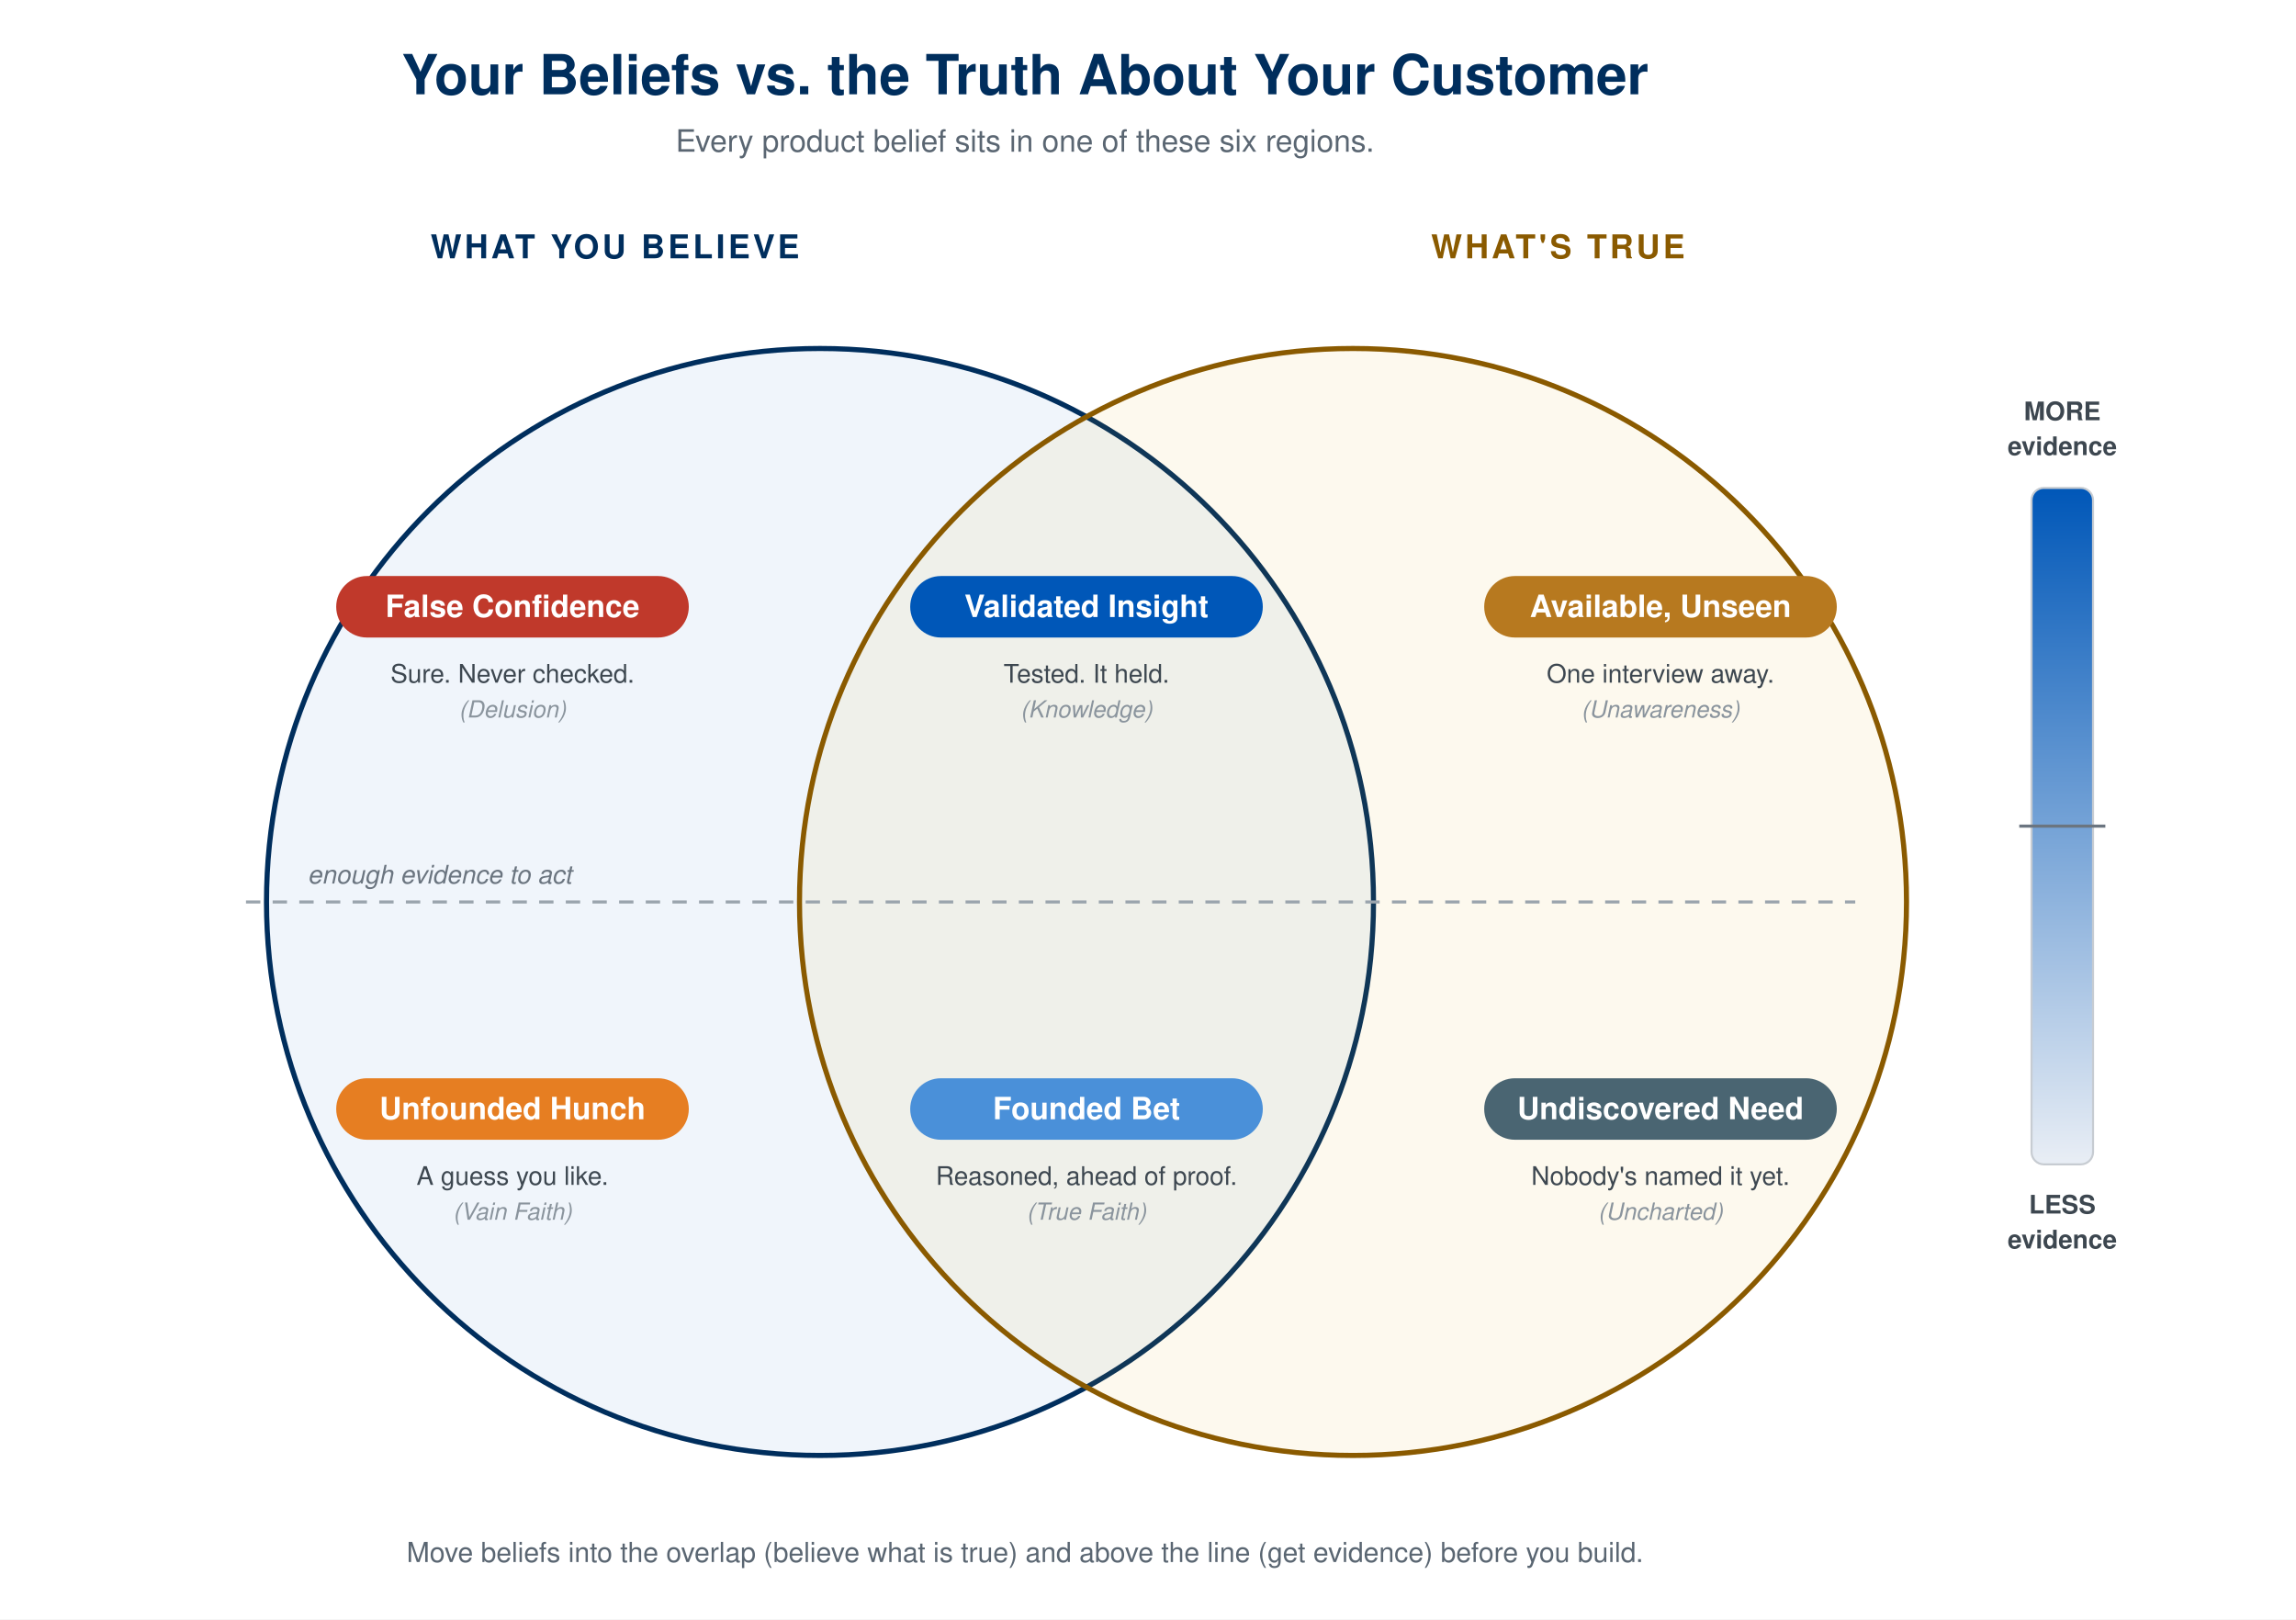
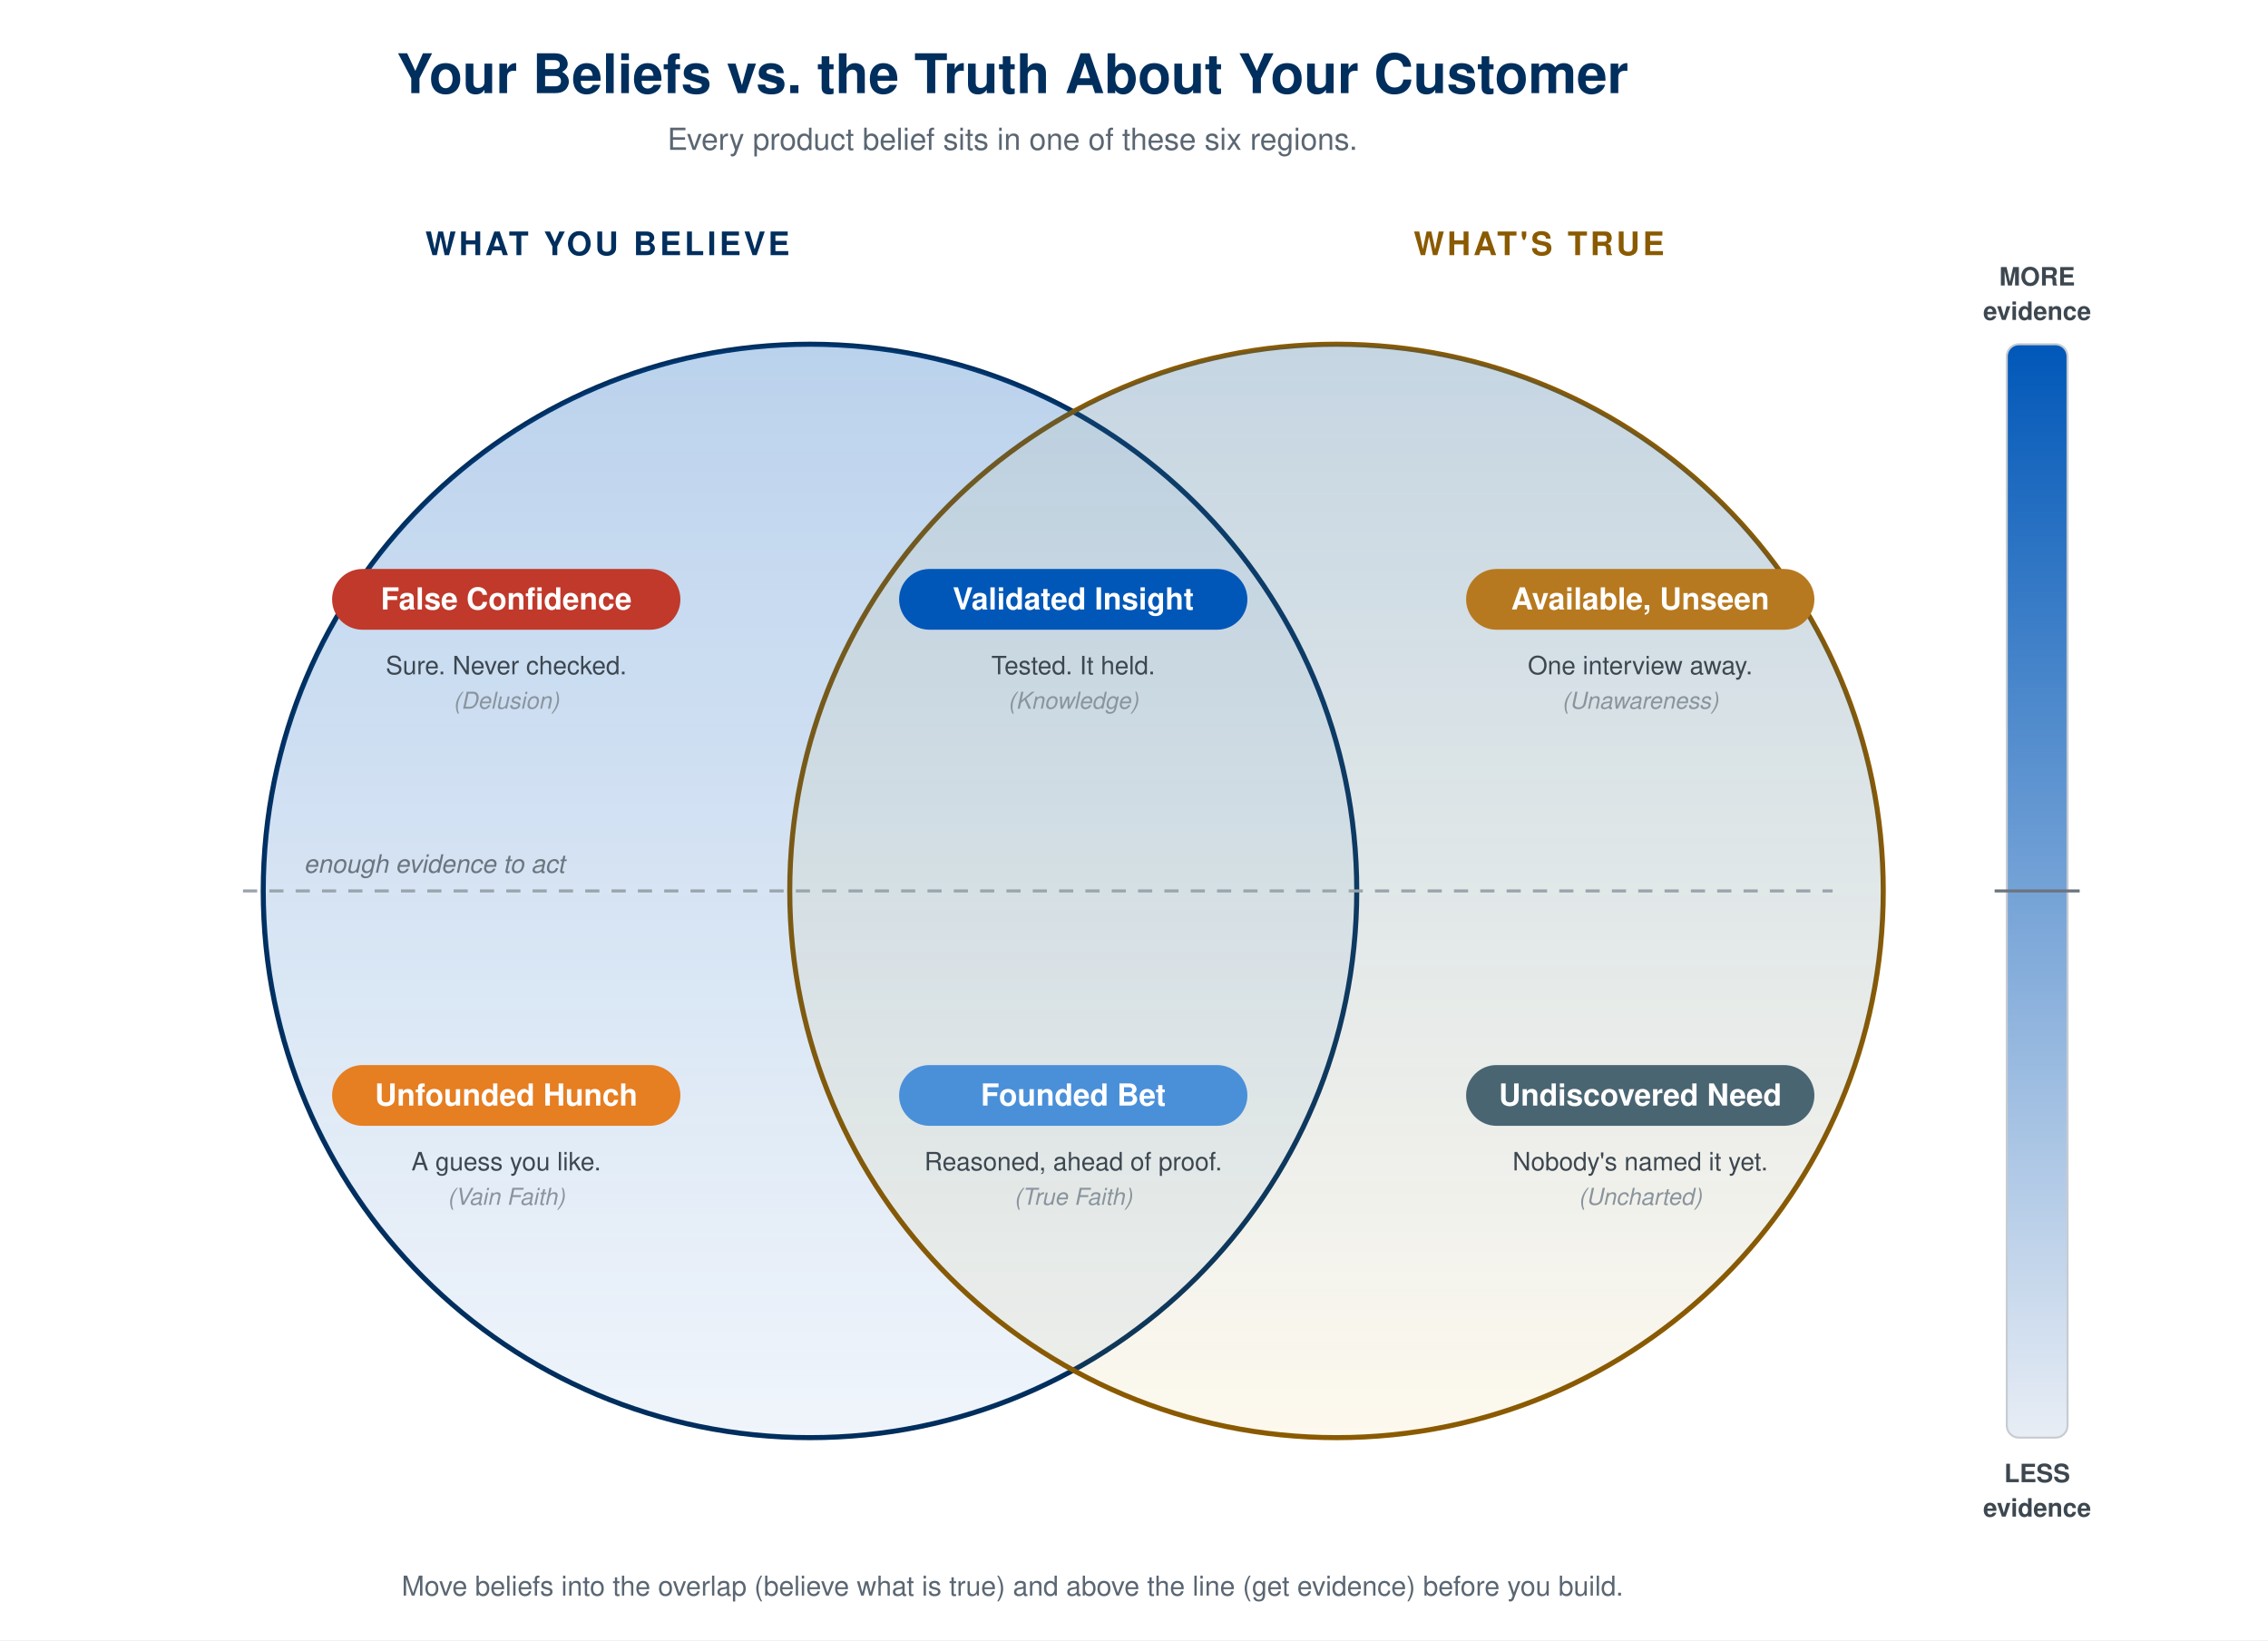
- <svg xmlns="http://www.w3.org/2000/svg" viewBox="0 0 1120 790" font-family="Helvetica, Arial, sans-serif">
+ <svg xmlns="http://www.w3.org/2000/svg" viewBox="0 0 1120 810" font-family="Helvetica, Arial, sans-serif">
  <defs>
    <linearGradient id="evScale" x1="0" y1="0" x2="0" y2="1">
      <stop offset="0" stop-color="#0057B8" />
      <stop offset="1" stop-color="#e9eef5" />
    </linearGradient>
+     <linearGradient id="evWash" x1="0" y1="170" x2="0" y2="710" gradientUnits="userSpaceOnUse">
+       <stop offset="0" stop-color="#0057B8" stop-opacity="0.22" />
+       <stop offset="1" stop-color="#0057B8" stop-opacity="0" />
+     </linearGradient>
+     <clipPath id="bothCircles">
+       <circle cx="400" cy="440" r="270" />
+       <circle cx="660" cy="440" r="270" />
+     </clipPath>
  </defs>
-   <rect x="0" y="0" width="1120" height="790" fill="#ffffff" />
+   <rect x="0" y="0" width="1120" height="810" fill="#ffffff" />
  <text x="500" y="46" text-anchor="middle" font-size="27" font-weight="700" fill="#002E5D">Your Beliefs vs. the Truth About Your Customer</text>
  <text x="500" y="74" text-anchor="middle" font-size="15" fill="#5a6672">Every product belief sits in one of these six regions.</text>
  <text x="300" y="126" text-anchor="middle" font-size="16" font-weight="700" letter-spacing="1.5" fill="#002E5D">WHAT YOU BELIEVE</text>
  <text x="760" y="126" text-anchor="middle" font-size="16" font-weight="700" letter-spacing="1.5" fill="#8A5A00">WHAT'S TRUE</text>
  <circle cx="400" cy="440" r="270" fill="#0057B8" fill-opacity="0.06" stroke="#002E5D" stroke-width="2.5" />
  <circle cx="660" cy="440" r="270" fill="#E1A200" fill-opacity="0.07" stroke="#8A5A00" stroke-width="2.5" />
+   <rect x="130" y="170" width="800" height="540" fill="url(#evWash)" clip-path="url(#bothCircles)" />
  <line x1="120" y1="440" x2="905" y2="440" stroke="#9aa4ad" stroke-width="1.5" stroke-dasharray="7 6" />
  <text x="150" y="431" font-size="12.5" font-style="italic" fill="#6b7580">enough evidence to act</text>
-   <text x="1006" y="205" text-anchor="middle" font-size="12.5" font-weight="700" fill="#3d4750">MORE</text>
-   <text x="1006" y="222" text-anchor="middle" font-size="12.5" font-weight="700" fill="#3d4750">evidence</text>
-   <rect x="991" y="238" width="30" height="330" rx="6" fill="url(#evScale)" stroke="#c7ccd2" stroke-width="1" />
-   <line x1="985" y1="403" x2="1027" y2="403" stroke="#6b7580" stroke-width="1.5" />
-   <text x="1006" y="592" text-anchor="middle" font-size="12.5" font-weight="700" fill="#3d4750">LESS</text>
-   <text x="1006" y="609" text-anchor="middle" font-size="12.5" font-weight="700" fill="#3d4750">evidence</text>
+   <text x="1006" y="141" text-anchor="middle" font-size="12.5" font-weight="700" fill="#3d4750">MORE</text>
+   <text x="1006" y="158" text-anchor="middle" font-size="12.5" font-weight="700" fill="#3d4750">evidence</text>
+   <rect x="991" y="170" width="30" height="540" rx="6" fill="url(#evScale)" stroke="#c7ccd2" stroke-width="1" />
+   <line x1="985" y1="440" x2="1027" y2="440" stroke="#6b7580" stroke-width="1.5" />
+   <text x="1006" y="732" text-anchor="middle" font-size="12.5" font-weight="700" fill="#3d4750">LESS</text>
+   <text x="1006" y="749" text-anchor="middle" font-size="12.5" font-weight="700" fill="#3d4750">evidence</text>
  <g>
    <rect x="164" y="281" width="172" height="30" rx="15" fill="#C0392B" />
    <text x="250" y="301" text-anchor="middle" font-size="15" font-weight="700" fill="#ffffff">False Confidence</text>
    <text x="250" y="333" text-anchor="middle" font-size="12.5" fill="#3d4750">Sure. Never checked.</text>
    <text x="250" y="350" text-anchor="middle" font-size="11.5" font-style="italic" fill="#8a949d">(Delusion)</text>
  </g>
  <g>
    <rect x="164" y="526" width="172" height="30" rx="15" fill="#E67E22" />
    <text x="250" y="546" text-anchor="middle" font-size="15" font-weight="700" fill="#ffffff">Unfounded Hunch</text>
    <text x="250" y="578" text-anchor="middle" font-size="12.5" fill="#3d4750">A guess you like.</text>
    <text x="250" y="595" text-anchor="middle" font-size="11.5" font-style="italic" fill="#8a949d">(Vain Faith)</text>
  </g>
  <g>
    <rect x="444" y="281" width="172" height="30" rx="15" fill="#0057B8" />
    <text x="530" y="301" text-anchor="middle" font-size="15" font-weight="700" fill="#ffffff">Validated Insight</text>
    <text x="530" y="333" text-anchor="middle" font-size="12.5" fill="#3d4750">Tested. It held.</text>
    <text x="530" y="350" text-anchor="middle" font-size="11.5" font-style="italic" fill="#8a949d">(Knowledge)</text>
  </g>
  <g>
    <rect x="444" y="526" width="172" height="30" rx="15" fill="#4A90D9" />
    <text x="530" y="546" text-anchor="middle" font-size="15" font-weight="700" fill="#ffffff">Founded Bet</text>
    <text x="530" y="578" text-anchor="middle" font-size="12.5" fill="#3d4750">Reasoned, ahead of proof.</text>
    <text x="530" y="595" text-anchor="middle" font-size="11.5" font-style="italic" fill="#8a949d">(True Faith)</text>
  </g>
  <g>
    <rect x="724" y="281" width="172" height="30" rx="15" fill="#B7791F" />
    <text x="810" y="301" text-anchor="middle" font-size="15" font-weight="700" fill="#ffffff">Available, Unseen</text>
    <text x="810" y="333" text-anchor="middle" font-size="12.5" fill="#3d4750">One interview away.</text>
    <text x="810" y="350" text-anchor="middle" font-size="11.5" font-style="italic" fill="#8a949d">(Unawareness)</text>
  </g>
  <g>
    <rect x="724" y="526" width="172" height="30" rx="15" fill="#4A6572" />
    <text x="810" y="546" text-anchor="middle" font-size="15" font-weight="700" fill="#ffffff">Undiscovered Need</text>
    <text x="810" y="578" text-anchor="middle" font-size="12.5" fill="#3d4750">Nobody's named it yet.</text>
    <text x="810" y="595" text-anchor="middle" font-size="11.5" font-style="italic" fill="#8a949d">(Uncharted)</text>
  </g>
-   <text x="500" y="762" text-anchor="middle" font-size="13.5" fill="#5a6672">Move beliefs into the overlap (believe what is true) and above the line (get evidence) before you build.</text>
+   <text x="500" y="788" text-anchor="middle" font-size="13.5" fill="#5a6672">Move beliefs into the overlap (believe what is true) and above the line (get evidence) before you build.</text>
</svg>
